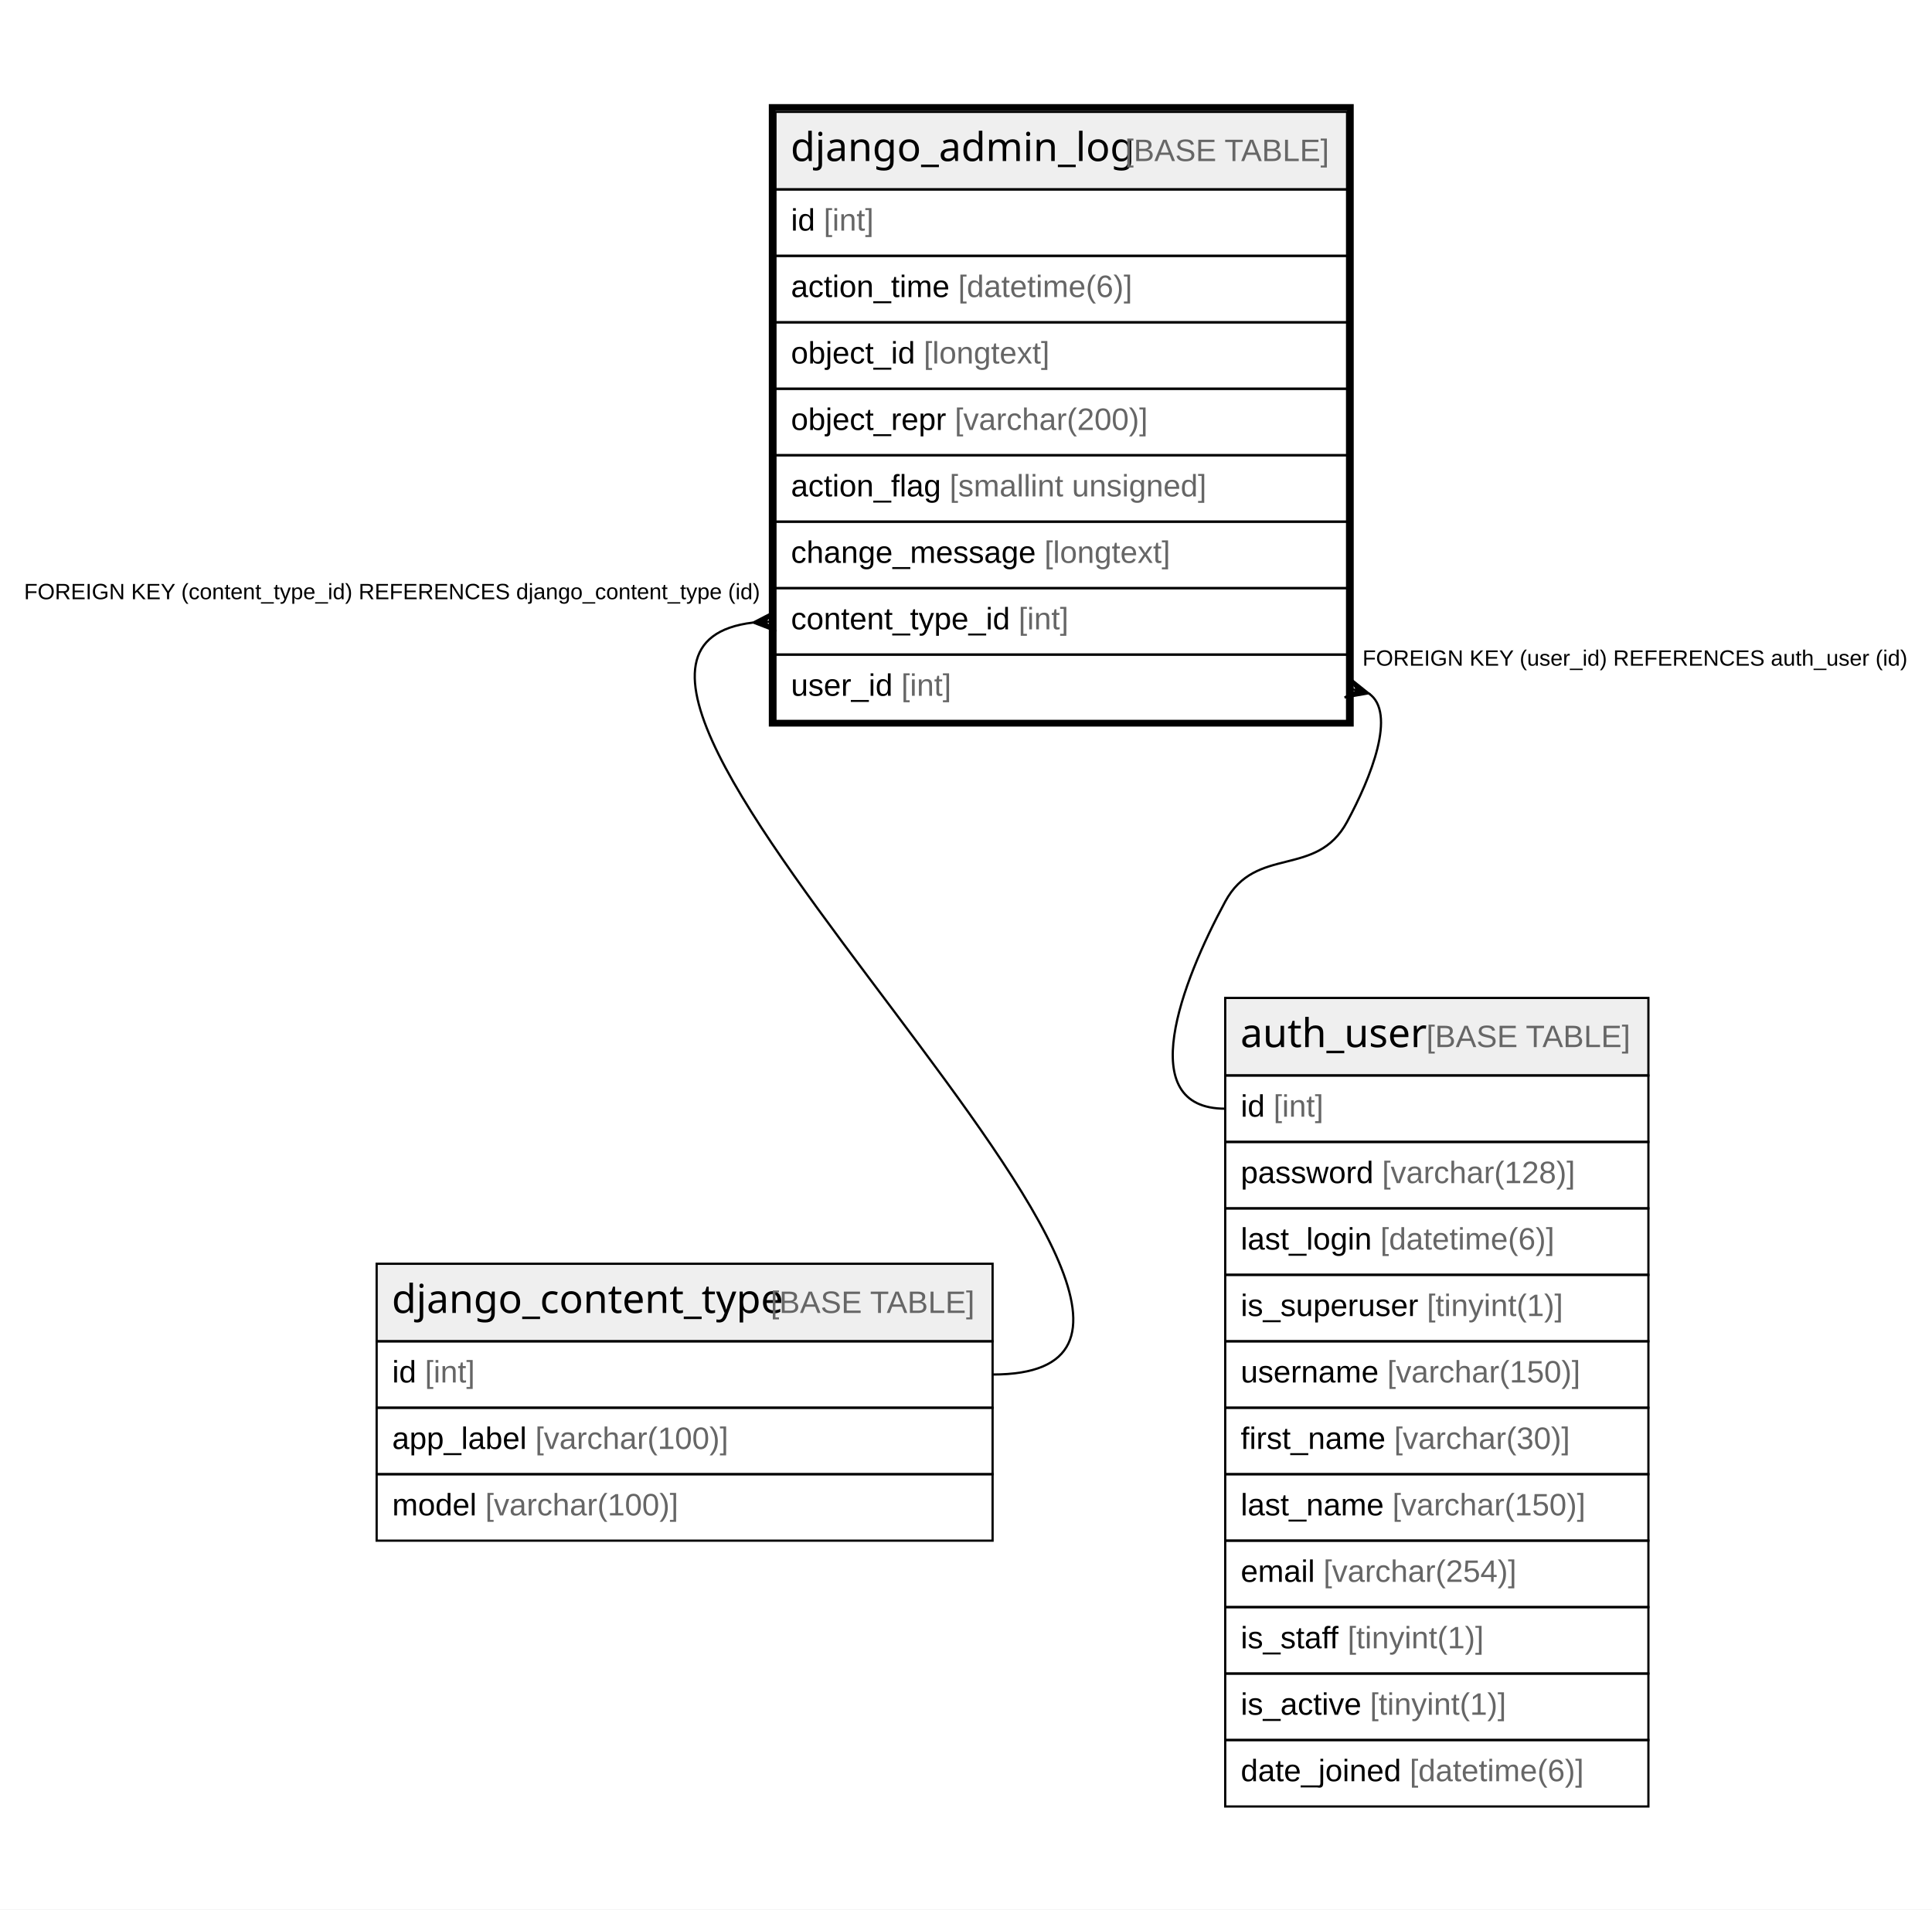
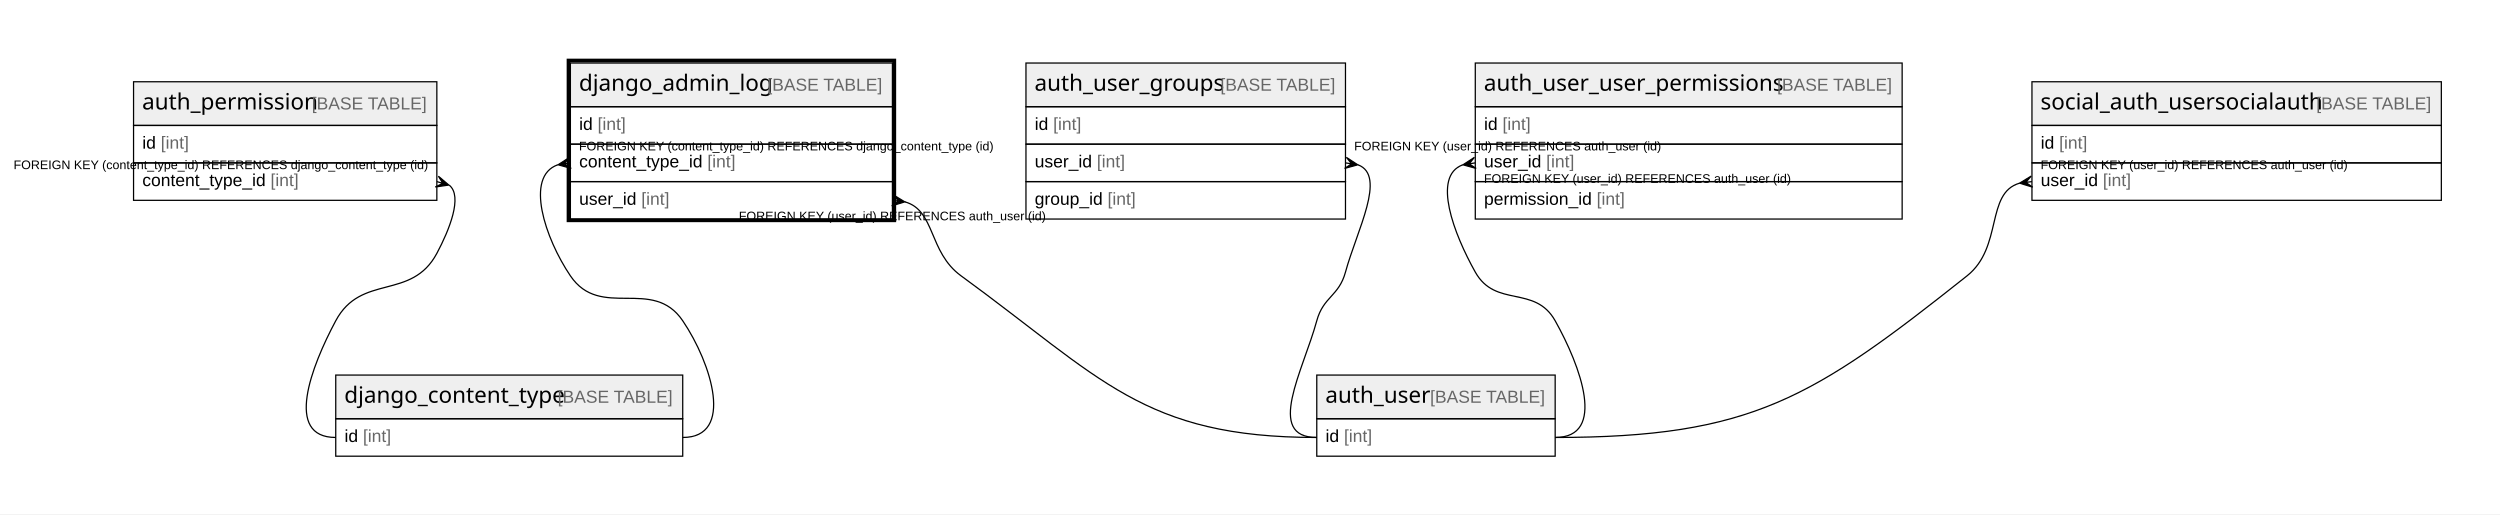
- <svg xmlns="http://www.w3.org/2000/svg" width="872pt" height="862pt" viewBox="0.00 0.00 872.00 862.00">
-   <g id="graph0" class="graph" transform="scale(1 1) rotate(0) translate(4 858)">
-     <polygon fill="#ffffff" stroke="transparent" points="-4,4 -4,-858 868,-858 868,4 -4,4" />
+ <svg xmlns="http://www.w3.org/2000/svg" width="2003pt" height="412pt" viewBox="0.00 0.00 2003.00 412.00">
+   <g id="graph0" class="graph" transform="scale(1 1) rotate(0) translate(4 408)">
+     <polygon fill="#ffffff" stroke="transparent" points="-4,4 -4,-408 1999,-408 1999,4 -4,4" />
    <g id="node1" class="node">
-       <polygon fill="#efefef" stroke="transparent" points="346,-772.5 346,-807.5 604,-807.5 604,-772.5 346,-772.5" />
-       <polygon fill="none" stroke="#000000" points="346,-772.5 346,-807.5 604,-807.5 604,-772.5 346,-772.5" />
-       <text text-anchor="start" x="352.849" y="-785.3" font-family="Arial Bold" font-size="18.00" fill="#000000">django_admin_log</text>
-       <text text-anchor="start" x="499.898" y="-785.3" font-family="Arial" font-size="14.00" fill="#000000"> </text>
-       <text text-anchor="start" x="503.788" y="-785.3" font-family="Arial" font-size="14.00" fill="#666666">[BASE TABLE]</text>
-       <polygon fill="none" stroke="#000000" points="346,-742.5 346,-772.5 604,-772.5 604,-742.5 346,-742.5" />
-       <text text-anchor="start" x="353" y="-753.9" font-family="Arial" font-size="14.00" fill="#000000">id </text>
-       <text text-anchor="start" x="367.78" y="-753.9" font-family="Arial" font-size="14.00" fill="#666666">[int]</text>
-       <polygon fill="none" stroke="#000000" points="346,-712.5 346,-742.5 604,-742.5 604,-712.5 346,-712.5" />
-       <text text-anchor="start" x="353" y="-723.9" font-family="Arial" font-size="14.00" fill="#000000">action_time </text>
-       <text text-anchor="start" x="428.459" y="-723.9" font-family="Arial" font-size="14.00" fill="#666666">[datetime(6)]</text>
-       <polygon fill="none" stroke="#000000" points="346,-682.5 346,-712.5 604,-712.5 604,-682.5 346,-682.5" />
-       <text text-anchor="start" x="353" y="-693.9" font-family="Arial" font-size="14.00" fill="#000000">object_id </text>
-       <text text-anchor="start" x="412.907" y="-693.9" font-family="Arial" font-size="14.00" fill="#666666">[longtext]</text>
-       <polygon fill="none" stroke="#000000" points="346,-652.5 346,-682.5 604,-682.5 604,-652.5 346,-652.5" />
-       <text text-anchor="start" x="353" y="-663.9" font-family="Arial" font-size="14.00" fill="#000000">object_repr </text>
-       <text text-anchor="start" x="426.905" y="-663.9" font-family="Arial" font-size="14.00" fill="#666666">[varchar(200)]</text>
-       <polygon fill="none" stroke="#000000" points="346,-622.5 346,-652.5 604,-652.5 604,-622.5 346,-622.5" />
-       <text text-anchor="start" x="353" y="-633.9" font-family="Arial" font-size="14.00" fill="#000000">action_flag </text>
-       <text text-anchor="start" x="424.581" y="-633.9" font-family="Arial" font-size="14.00" fill="#666666">[smallint unsigned]</text>
-       <polygon fill="none" stroke="#000000" points="346,-592.5 346,-622.5 604,-622.5 604,-592.5 346,-592.5" />
-       <text text-anchor="start" x="353" y="-603.9" font-family="Arial" font-size="14.00" fill="#000000">change_message </text>
-       <text text-anchor="start" x="467.377" y="-603.9" font-family="Arial" font-size="14.00" fill="#666666">[longtext]</text>
-       <polygon fill="none" stroke="#000000" points="346,-562.5 346,-592.5 604,-592.5 604,-562.5 346,-562.5" />
-       <text text-anchor="start" x="353" y="-573.9" font-family="Arial" font-size="14.00" fill="#000000">content_type_id </text>
-       <text text-anchor="start" x="455.712" y="-573.9" font-family="Arial" font-size="14.00" fill="#666666">[int]</text>
-       <polygon fill="none" stroke="#000000" points="346,-532.5 346,-562.5 604,-562.5 604,-532.5 346,-532.5" />
-       <text text-anchor="start" x="353" y="-543.9" font-family="Arial" font-size="14.00" fill="#000000">user_id </text>
-       <text text-anchor="start" x="402.788" y="-543.9" font-family="Arial" font-size="14.00" fill="#666666">[int]</text>
-       <polygon fill="none" stroke="#000000" stroke-width="3" points="344.5,-531.5 344.5,-809.5 605.5,-809.5 605.5,-531.5 344.5,-531.5" />
+       <polygon fill="#efefef" stroke="transparent" points="453,-322.5 453,-357.5 711,-357.5 711,-322.5 453,-322.5" />
+       <polygon fill="none" stroke="#000000" points="453,-322.5 453,-357.5 711,-357.5 711,-322.5 453,-322.5" />
+       <text text-anchor="start" x="459.849" y="-335.3" font-family="Arial Bold" font-size="18.00" fill="#000000">django_admin_log</text>
+       <text text-anchor="start" x="606.898" y="-335.3" font-family="Arial" font-size="14.00" fill="#000000"> </text>
+       <text text-anchor="start" x="610.788" y="-335.3" font-family="Arial" font-size="14.00" fill="#666666">[BASE TABLE]</text>
+       <polygon fill="none" stroke="#000000" points="453,-292.5 453,-322.5 711,-322.5 711,-292.5 453,-292.5" />
+       <text text-anchor="start" x="460" y="-303.9" font-family="Arial" font-size="14.00" fill="#000000">id </text>
+       <text text-anchor="start" x="474.78" y="-303.9" font-family="Arial" font-size="14.00" fill="#666666">[int]</text>
+       <polygon fill="none" stroke="#000000" points="453,-262.5 453,-292.5 711,-292.5 711,-262.5 453,-262.5" />
+       <text text-anchor="start" x="460" y="-273.9" font-family="Arial" font-size="14.00" fill="#000000">content_type_id </text>
+       <text text-anchor="start" x="562.712" y="-273.9" font-family="Arial" font-size="14.00" fill="#666666">[int]</text>
+       <polygon fill="none" stroke="#000000" points="453,-232.5 453,-262.5 711,-262.5 711,-232.5 453,-232.5" />
+       <text text-anchor="start" x="460" y="-243.9" font-family="Arial" font-size="14.00" fill="#000000">user_id </text>
+       <text text-anchor="start" x="509.788" y="-243.9" font-family="Arial" font-size="14.00" fill="#666666">[int]</text>
+       <polygon fill="none" stroke="#000000" stroke-width="3" points="451.5,-231.5 451.5,-359.5 712.5,-359.5 712.5,-231.5 451.5,-231.5" />
    </g>
    <g id="node2" class="node">
-       <polygon fill="#efefef" stroke="transparent" points="166,-252.5 166,-287.5 444,-287.5 444,-252.5 166,-252.5" />
-       <polygon fill="none" stroke="#000000" points="166,-252.5 166,-287.5 444,-287.5 444,-252.5 166,-252.5" />
-       <text text-anchor="start" x="172.832" y="-265.3" font-family="Arial Bold" font-size="18.00" fill="#000000">django_content_type</text>
-       <text text-anchor="start" x="339.914" y="-265.3" font-family="Arial" font-size="14.00" fill="#000000"> </text>
-       <text text-anchor="start" x="343.804" y="-265.3" font-family="Arial" font-size="14.00" fill="#666666">[BASE TABLE]</text>
-       <polygon fill="none" stroke="#000000" points="166,-222.5 166,-252.5 444,-252.5 444,-222.5 166,-222.5" />
-       <text text-anchor="start" x="173" y="-233.9" font-family="Arial" font-size="14.00" fill="#000000">id </text>
-       <text text-anchor="start" x="187.78" y="-233.9" font-family="Arial" font-size="14.00" fill="#666666">[int]</text>
-       <polygon fill="none" stroke="#000000" points="166,-192.5 166,-222.5 444,-222.5 444,-192.5 166,-192.5" />
-       <text text-anchor="start" x="173" y="-203.9" font-family="Arial" font-size="14.00" fill="#000000">app_label </text>
-       <text text-anchor="start" x="237.582" y="-203.9" font-family="Arial" font-size="14.00" fill="#666666">[varchar(100)]</text>
-       <polygon fill="none" stroke="#000000" points="166,-162.5 166,-192.5 444,-192.5 444,-162.5 166,-162.5" />
-       <text text-anchor="start" x="173" y="-173.9" font-family="Arial" font-size="14.00" fill="#000000">model </text>
-       <text text-anchor="start" x="215.006" y="-173.9" font-family="Arial" font-size="14.00" fill="#666666">[varchar(100)]</text>
+       <polygon fill="#efefef" stroke="transparent" points="265,-72.5 265,-107.5 543,-107.5 543,-72.5 265,-72.5" />
+       <polygon fill="none" stroke="#000000" points="265,-72.5 265,-107.5 543,-107.5 543,-72.5 265,-72.5" />
+       <text text-anchor="start" x="271.832" y="-85.3" font-family="Arial Bold" font-size="18.00" fill="#000000">django_content_type</text>
+       <text text-anchor="start" x="438.914" y="-85.3" font-family="Arial" font-size="14.00" fill="#000000"> </text>
+       <text text-anchor="start" x="442.804" y="-85.3" font-family="Arial" font-size="14.00" fill="#666666">[BASE TABLE]</text>
+       <polygon fill="none" stroke="#000000" points="265,-42.5 265,-72.5 543,-72.5 543,-42.5 265,-42.5" />
+       <text text-anchor="start" x="272" y="-53.9" font-family="Arial" font-size="14.00" fill="#000000">id </text>
+       <text text-anchor="start" x="286.78" y="-53.9" font-family="Arial" font-size="14.00" fill="#666666">[int]</text>
    </g>
    <g id="edge1" class="edge">
-       <path fill="none" stroke="#000000" d="M335.867,-576.948C207.761,-561.749 597.577,-237.5 444,-237.5" />
-       <polygon fill="#000000" stroke="#000000" points="336.015,-576.956 345.755,-581.993 341.007,-577.228 346,-577.5 346,-577.5 346,-577.5 341.007,-577.228 346.245,-573.007 336.015,-576.956 336.015,-576.956" />
-       <text text-anchor="start" x="6.856" y="-587.5" font-family="Arial" font-size="10.00" fill="#000000">FOREIGN KEY (content_type_id) REFERENCES django_content_type (id)</text>
+       <path fill="none" stroke="#000000" d="M442.823,-275.939C416.276,-266.557 432.652,-217.054 453,-187 477.153,-151.326 518.847,-186.674 543,-151 566.297,-116.589 584.556,-57.5 543,-57.5" />
+       <polygon fill="#000000" stroke="#000000" points="443.116,-275.984 452.318,-281.948 448.058,-276.742 453,-277.5 453,-277.5 453,-277.5 448.058,-276.742 453.682,-273.052 443.116,-275.984 443.116,-275.984" />
+       <text text-anchor="start" x="459.856" y="-287.5" font-family="Arial" font-size="10.00" fill="#000000">FOREIGN KEY (content_type_id) REFERENCES django_content_type (id)</text>
+     </g>
+     <g id="node4" class="node">
+       <polygon fill="#efefef" stroke="transparent" points="1051,-72.5 1051,-107.5 1242,-107.5 1242,-72.5 1051,-72.5" />
+       <polygon fill="none" stroke="#000000" points="1051,-72.5 1051,-107.5 1242,-107.5 1242,-72.5 1051,-72.5" />
+       <text text-anchor="start" x="1057.857" y="-85.3" font-family="Arial Bold" font-size="18.00" fill="#000000">auth_user</text>
+       <text text-anchor="start" x="1137.889" y="-85.3" font-family="Arial" font-size="14.00" fill="#000000"> </text>
+       <text text-anchor="start" x="1141.78" y="-85.3" font-family="Arial" font-size="14.00" fill="#666666">[BASE TABLE]</text>
+       <polygon fill="none" stroke="#000000" points="1051,-42.5 1051,-72.5 1242,-72.5 1242,-42.5 1051,-42.5" />
+       <text text-anchor="start" x="1058" y="-53.9" font-family="Arial" font-size="14.00" fill="#000000">id </text>
+       <text text-anchor="start" x="1072.78" y="-53.9" font-family="Arial" font-size="14.00" fill="#666666">[int]</text>
+     </g>
+     <g id="edge3" class="edge">
+       <path fill="none" stroke="#000000" d="M721.03,-246.262C745.526,-239.45 739.729,-206.144 766,-187 878.442,-105.062 911.87,-57.5 1051,-57.5" />
+       <polygon fill="#000000" stroke="#000000" points="720.925,-246.275 710.449,-243.034 715.962,-246.887 711,-247.5 711,-247.5 711,-247.5 715.962,-246.887 711.551,-251.966 720.925,-246.275 720.925,-246.275" />
+       <text text-anchor="start" x="587.938" y="-231.5" font-family="Arial" font-size="10.00" fill="#000000">FOREIGN KEY (user_id) REFERENCES auth_user (id)</text>
    </g>
    <g id="node3" class="node">
-       <polygon fill="#efefef" stroke="transparent" points="549,-372.5 549,-407.5 740,-407.5 740,-372.5 549,-372.5" />
-       <polygon fill="none" stroke="#000000" points="549,-372.5 549,-407.5 740,-407.5 740,-372.5 549,-372.5" />
-       <text text-anchor="start" x="555.857" y="-385.3" font-family="Arial Bold" font-size="18.00" fill="#000000">auth_user</text>
-       <text text-anchor="start" x="635.889" y="-385.3" font-family="Arial" font-size="14.00" fill="#000000"> </text>
-       <text text-anchor="start" x="639.779" y="-385.3" font-family="Arial" font-size="14.00" fill="#666666">[BASE TABLE]</text>
-       <polygon fill="none" stroke="#000000" points="549,-342.5 549,-372.5 740,-372.5 740,-342.5 549,-342.5" />
-       <text text-anchor="start" x="556" y="-353.9" font-family="Arial" font-size="14.00" fill="#000000">id </text>
-       <text text-anchor="start" x="570.78" y="-353.9" font-family="Arial" font-size="14.00" fill="#666666">[int]</text>
-       <polygon fill="none" stroke="#000000" points="549,-312.5 549,-342.5 740,-342.5 740,-312.5 549,-312.5" />
-       <text text-anchor="start" x="556" y="-323.9" font-family="Arial" font-size="14.00" fill="#000000">password </text>
-       <text text-anchor="start" x="619.788" y="-323.9" font-family="Arial" font-size="14.00" fill="#666666">[varchar(128)]</text>
-       <polygon fill="none" stroke="#000000" points="549,-282.5 549,-312.5 740,-312.5 740,-282.5 549,-282.5" />
-       <text text-anchor="start" x="556" y="-293.9" font-family="Arial" font-size="14.00" fill="#000000">last_login </text>
-       <text text-anchor="start" x="619.014" y="-293.9" font-family="Arial" font-size="14.00" fill="#666666">[datetime(6)]</text>
-       <polygon fill="none" stroke="#000000" points="549,-252.5 549,-282.5 740,-282.5 740,-252.5 549,-252.5" />
-       <text text-anchor="start" x="556" y="-263.9" font-family="Arial" font-size="14.00" fill="#000000">is_superuser </text>
-       <text text-anchor="start" x="640.014" y="-263.9" font-family="Arial" font-size="14.00" fill="#666666">[tinyint(1)]</text>
-       <polygon fill="none" stroke="#000000" points="549,-222.5 549,-252.5 740,-252.5 740,-222.5 549,-222.5" />
-       <text text-anchor="start" x="556" y="-233.9" font-family="Arial" font-size="14.00" fill="#000000">username </text>
-       <text text-anchor="start" x="622.125" y="-233.9" font-family="Arial" font-size="14.00" fill="#666666">[varchar(150)]</text>
-       <polygon fill="none" stroke="#000000" points="549,-192.5 549,-222.5 740,-222.5 740,-192.5 549,-192.5" />
-       <text text-anchor="start" x="556" y="-203.9" font-family="Arial" font-size="14.00" fill="#000000">first_name </text>
-       <text text-anchor="start" x="625.23" y="-203.9" font-family="Arial" font-size="14.00" fill="#666666">[varchar(30)]</text>
-       <polygon fill="none" stroke="#000000" points="549,-162.5 549,-192.5 740,-192.5 740,-162.5 549,-162.5" />
-       <text text-anchor="start" x="556" y="-173.9" font-family="Arial" font-size="14.00" fill="#000000">last_name </text>
-       <text text-anchor="start" x="624.461" y="-173.9" font-family="Arial" font-size="14.00" fill="#666666">[varchar(150)]</text>
-       <polygon fill="none" stroke="#000000" points="549,-132.5 549,-162.5 740,-162.5 740,-132.5 549,-132.5" />
-       <text text-anchor="start" x="556" y="-143.9" font-family="Arial" font-size="14.00" fill="#000000">email </text>
-       <text text-anchor="start" x="593.33" y="-143.9" font-family="Arial" font-size="14.00" fill="#666666">[varchar(254)]</text>
-       <polygon fill="none" stroke="#000000" points="549,-102.5 549,-132.5 740,-132.5 740,-102.5 549,-102.5" />
-       <text text-anchor="start" x="556" y="-113.9" font-family="Arial" font-size="14.00" fill="#000000">is_staff </text>
-       <text text-anchor="start" x="604.234" y="-113.9" font-family="Arial" font-size="14.00" fill="#666666">[tinyint(1)]</text>
-       <polygon fill="none" stroke="#000000" points="549,-72.5 549,-102.5 740,-102.5 740,-72.5 549,-72.5" />
-       <text text-anchor="start" x="556" y="-83.9" font-family="Arial" font-size="14.00" fill="#000000">is_active </text>
-       <text text-anchor="start" x="614.342" y="-83.9" font-family="Arial" font-size="14.00" fill="#666666">[tinyint(1)]</text>
-       <polygon fill="none" stroke="#000000" points="549,-42.5 549,-72.5 740,-72.5 740,-42.5 549,-42.5" />
-       <text text-anchor="start" x="556" y="-53.9" font-family="Arial" font-size="14.00" fill="#000000">date_joined </text>
-       <text text-anchor="start" x="632.255" y="-53.9" font-family="Arial" font-size="14.00" fill="#666666">[datetime(6)]</text>
+       <polygon fill="#efefef" stroke="transparent" points="103,-307.5 103,-342.5 346,-342.5 346,-307.5 103,-307.5" />
+       <polygon fill="none" stroke="#000000" points="103,-307.5 103,-342.5 346,-342.5 346,-307.5 103,-307.5" />
+       <text text-anchor="start" x="109.861" y="-320.3" font-family="Arial Bold" font-size="18.00" fill="#000000">auth_permission</text>
+       <text text-anchor="start" x="241.885" y="-320.3" font-family="Arial" font-size="14.00" fill="#000000"> </text>
+       <text text-anchor="start" x="245.776" y="-320.3" font-family="Arial" font-size="14.00" fill="#666666">[BASE TABLE]</text>
+       <polygon fill="none" stroke="#000000" points="103,-277.5 103,-307.5 346,-307.5 346,-277.5 103,-277.5" />
+       <text text-anchor="start" x="110" y="-288.9" font-family="Arial" font-size="14.00" fill="#000000">id </text>
+       <text text-anchor="start" x="124.78" y="-288.9" font-family="Arial" font-size="14.00" fill="#666666">[int]</text>
+       <polygon fill="none" stroke="#000000" points="103,-247.5 103,-277.5 346,-277.5 346,-247.5 103,-247.5" />
+       <text text-anchor="start" x="110" y="-258.9" font-family="Arial" font-size="14.00" fill="#000000">content_type_id </text>
+       <text text-anchor="start" x="212.712" y="-258.9" font-family="Arial" font-size="14.00" fill="#666666">[int]</text>
    </g>
    <g id="edge2" class="edge">
-       <path fill="none" stroke="#000000" d="M613.763,-544.992C626.514,-536.308 614.79,-506.958 604,-487 590.106,-461.3 562.894,-476.7 549,-451 529.237,-414.445 507.444,-357.5 549,-357.5" />
-       <polygon fill="#000000" stroke="#000000" points="613.686,-545.012 602.88,-543.141 608.843,-546.256 604,-547.5 604,-547.5 604,-547.5 608.843,-546.256 605.12,-551.859 613.686,-545.012 613.686,-545.012" />
-       <text text-anchor="start" x="610.938" y="-557.5" font-family="Arial" font-size="10.00" fill="#000000">FOREIGN KEY (user_id) REFERENCES auth_user (id)</text>
+       <path fill="none" stroke="#000000" d="M355.922,-259.642C366.959,-250.847 355.986,-223.659 346,-205 325.584,-166.853 285.416,-189.147 265,-151 245.392,-114.362 223.444,-57.5 265,-57.5" />
+       <polygon fill="#000000" stroke="#000000" points="355.609,-259.732 344.754,-258.176 350.805,-261.116 346,-262.5 346,-262.5 346,-262.5 350.805,-261.116 347.246,-266.824 355.609,-259.732 355.609,-259.732" />
+       <text text-anchor="start" x="6.856" y="-272.5" font-family="Arial" font-size="10.00" fill="#000000">FOREIGN KEY (content_type_id) REFERENCES django_content_type (id)</text>
+     </g>
+     <g id="node5" class="node">
+       <polygon fill="#efefef" stroke="transparent" points="818,-322.5 818,-357.5 1074,-357.5 1074,-322.5 818,-322.5" />
+       <polygon fill="none" stroke="#000000" points="818,-322.5 818,-357.5 1074,-357.5 1074,-322.5 818,-322.5" />
+       <text text-anchor="start" x="824.846" y="-335.3" font-family="Arial Bold" font-size="18.00" fill="#000000">auth_user_groups</text>
+       <text text-anchor="start" x="969.9" y="-335.3" font-family="Arial" font-size="14.00" fill="#000000"> </text>
+       <text text-anchor="start" x="973.791" y="-335.3" font-family="Arial" font-size="14.00" fill="#666666">[BASE TABLE]</text>
+       <polygon fill="none" stroke="#000000" points="818,-292.5 818,-322.5 1074,-322.5 1074,-292.5 818,-292.5" />
+       <text text-anchor="start" x="825" y="-303.9" font-family="Arial" font-size="14.00" fill="#000000">id </text>
+       <text text-anchor="start" x="839.78" y="-303.9" font-family="Arial" font-size="14.00" fill="#666666">[int]</text>
+       <polygon fill="none" stroke="#000000" points="818,-262.5 818,-292.5 1074,-292.5 1074,-262.5 818,-262.5" />
+       <text text-anchor="start" x="825" y="-273.9" font-family="Arial" font-size="14.00" fill="#000000">user_id </text>
+       <text text-anchor="start" x="874.788" y="-273.9" font-family="Arial" font-size="14.00" fill="#666666">[int]</text>
+       <polygon fill="none" stroke="#000000" points="818,-232.5 818,-262.5 1074,-262.5 1074,-232.5 818,-232.5" />
+       <text text-anchor="start" x="825" y="-243.9" font-family="Arial" font-size="14.00" fill="#000000">group_id </text>
+       <text text-anchor="start" x="883.353" y="-243.9" font-family="Arial" font-size="14.00" fill="#666666">[int]</text>
+     </g>
+     <g id="edge4" class="edge">
+       <path fill="none" stroke="#000000" d="M1084.152,-275.905C1107.05,-267.095 1083.159,-223.56 1074,-190 1068.702,-170.587 1056.298,-170.413 1051,-151 1040.059,-110.911 1009.444,-57.5 1051,-57.5" />
+       <polygon fill="#000000" stroke="#000000" points="1083.879,-275.948 1073.302,-273.055 1078.939,-276.724 1074,-277.5 1074,-277.5 1074,-277.5 1078.939,-276.724 1074.698,-281.945 1083.879,-275.948 1083.879,-275.948" />
+       <text text-anchor="start" x="1080.938" y="-287.5" font-family="Arial" font-size="10.00" fill="#000000">FOREIGN KEY (user_id) REFERENCES auth_user (id)</text>
+     </g>
+     <g id="node6" class="node">
+       <polygon fill="#efefef" stroke="transparent" points="1178,-322.5 1178,-357.5 1520,-357.5 1520,-322.5 1178,-322.5" />
+       <polygon fill="none" stroke="#000000" points="1178,-322.5 1178,-357.5 1520,-357.5 1520,-322.5 1178,-322.5" />
+       <text text-anchor="start" x="1184.85" y="-335.3" font-family="Arial Bold" font-size="18.00" fill="#000000">auth_user_user_permissions</text>
+       <text text-anchor="start" x="1415.896" y="-335.3" font-family="Arial" font-size="14.00" fill="#000000"> </text>
+       <text text-anchor="start" x="1419.787" y="-335.3" font-family="Arial" font-size="14.00" fill="#666666">[BASE TABLE]</text>
+       <polygon fill="none" stroke="#000000" points="1178,-292.5 1178,-322.5 1520,-322.5 1520,-292.5 1178,-292.5" />
+       <text text-anchor="start" x="1185" y="-303.9" font-family="Arial" font-size="14.00" fill="#000000">id </text>
+       <text text-anchor="start" x="1199.78" y="-303.9" font-family="Arial" font-size="14.00" fill="#666666">[int]</text>
+       <polygon fill="none" stroke="#000000" points="1178,-262.5 1178,-292.5 1520,-292.5 1520,-262.5 1178,-262.5" />
+       <text text-anchor="start" x="1185" y="-273.9" font-family="Arial" font-size="14.00" fill="#000000">user_id </text>
+       <text text-anchor="start" x="1234.788" y="-273.9" font-family="Arial" font-size="14.00" fill="#666666">[int]</text>
+       <polygon fill="none" stroke="#000000" points="1178,-232.5 1178,-262.5 1520,-262.5 1520,-232.5 1178,-232.5" />
+       <text text-anchor="start" x="1185" y="-243.9" font-family="Arial" font-size="14.00" fill="#000000">permission_id </text>
+       <text text-anchor="start" x="1275.227" y="-243.9" font-family="Arial" font-size="14.00" fill="#666666">[int]</text>
+     </g>
+     <g id="edge5" class="edge">
+       <path fill="none" stroke="#000000" d="M1167.906,-275.918C1143.134,-266.817 1160.89,-220.463 1178,-190 1194.312,-160.958 1225.688,-180.042 1242,-151 1262.35,-114.768 1283.556,-57.5 1242,-57.5" />
+       <polygon fill="#000000" stroke="#000000" points="1168.121,-275.952 1177.303,-281.946 1173.06,-276.726 1178,-277.5 1178,-277.5 1178,-277.5 1173.06,-276.726 1178.697,-273.054 1168.121,-275.952 1168.121,-275.952" />
+       <text text-anchor="start" x="1184.938" y="-261.5" font-family="Arial" font-size="10.00" fill="#000000">FOREIGN KEY (user_id) REFERENCES auth_user (id)</text>
+     </g>
+     <g id="node7" class="node">
+       <polygon fill="#efefef" stroke="transparent" points="1624,-307.5 1624,-342.5 1952,-342.5 1952,-307.5 1624,-307.5" />
+       <polygon fill="none" stroke="#000000" points="1624,-307.5 1624,-342.5 1952,-342.5 1952,-307.5 1624,-307.5" />
+       <text text-anchor="start" x="1630.843" y="-320.3" font-family="Arial Bold" font-size="18.00" fill="#000000">social_auth_usersocialauth</text>
+       <text text-anchor="start" x="1847.903" y="-320.3" font-family="Arial" font-size="14.00" fill="#000000"> </text>
+       <text text-anchor="start" x="1851.794" y="-320.3" font-family="Arial" font-size="14.00" fill="#666666">[BASE TABLE]</text>
+       <polygon fill="none" stroke="#000000" points="1624,-277.5 1624,-307.5 1952,-307.5 1952,-277.5 1624,-277.5" />
+       <text text-anchor="start" x="1631" y="-288.9" font-family="Arial" font-size="14.00" fill="#000000">id </text>
+       <text text-anchor="start" x="1645.78" y="-288.9" font-family="Arial" font-size="14.00" fill="#666666">[int]</text>
+       <polygon fill="none" stroke="#000000" points="1624,-247.5 1624,-277.5 1952,-277.5 1952,-247.5 1624,-247.5" />
+       <text text-anchor="start" x="1631" y="-258.9" font-family="Arial" font-size="14.00" fill="#000000">user_id </text>
+       <text text-anchor="start" x="1680.788" y="-258.9" font-family="Arial" font-size="14.00" fill="#666666">[int]</text>
+     </g>
+     <g id="edge6" class="edge">
+       <path fill="none" stroke="#000000" d="M1614.066,-261.239C1586.667,-253.311 1600.924,-209.953 1572,-187 1448.584,-89.06 1399.556,-57.5 1242,-57.5" />
+       <polygon fill="#000000" stroke="#000000" points="1614.08,-261.241 1623.433,-266.964 1619.04,-261.87 1624,-262.5 1624,-262.5 1624,-262.5 1619.04,-261.87 1624.567,-258.036 1614.08,-261.241 1614.08,-261.241" />
+       <text text-anchor="start" x="1630.938" y="-272.5" font-family="Arial" font-size="10.00" fill="#000000">FOREIGN KEY (user_id) REFERENCES auth_user (id)</text>
    </g>
  </g>
</svg>
